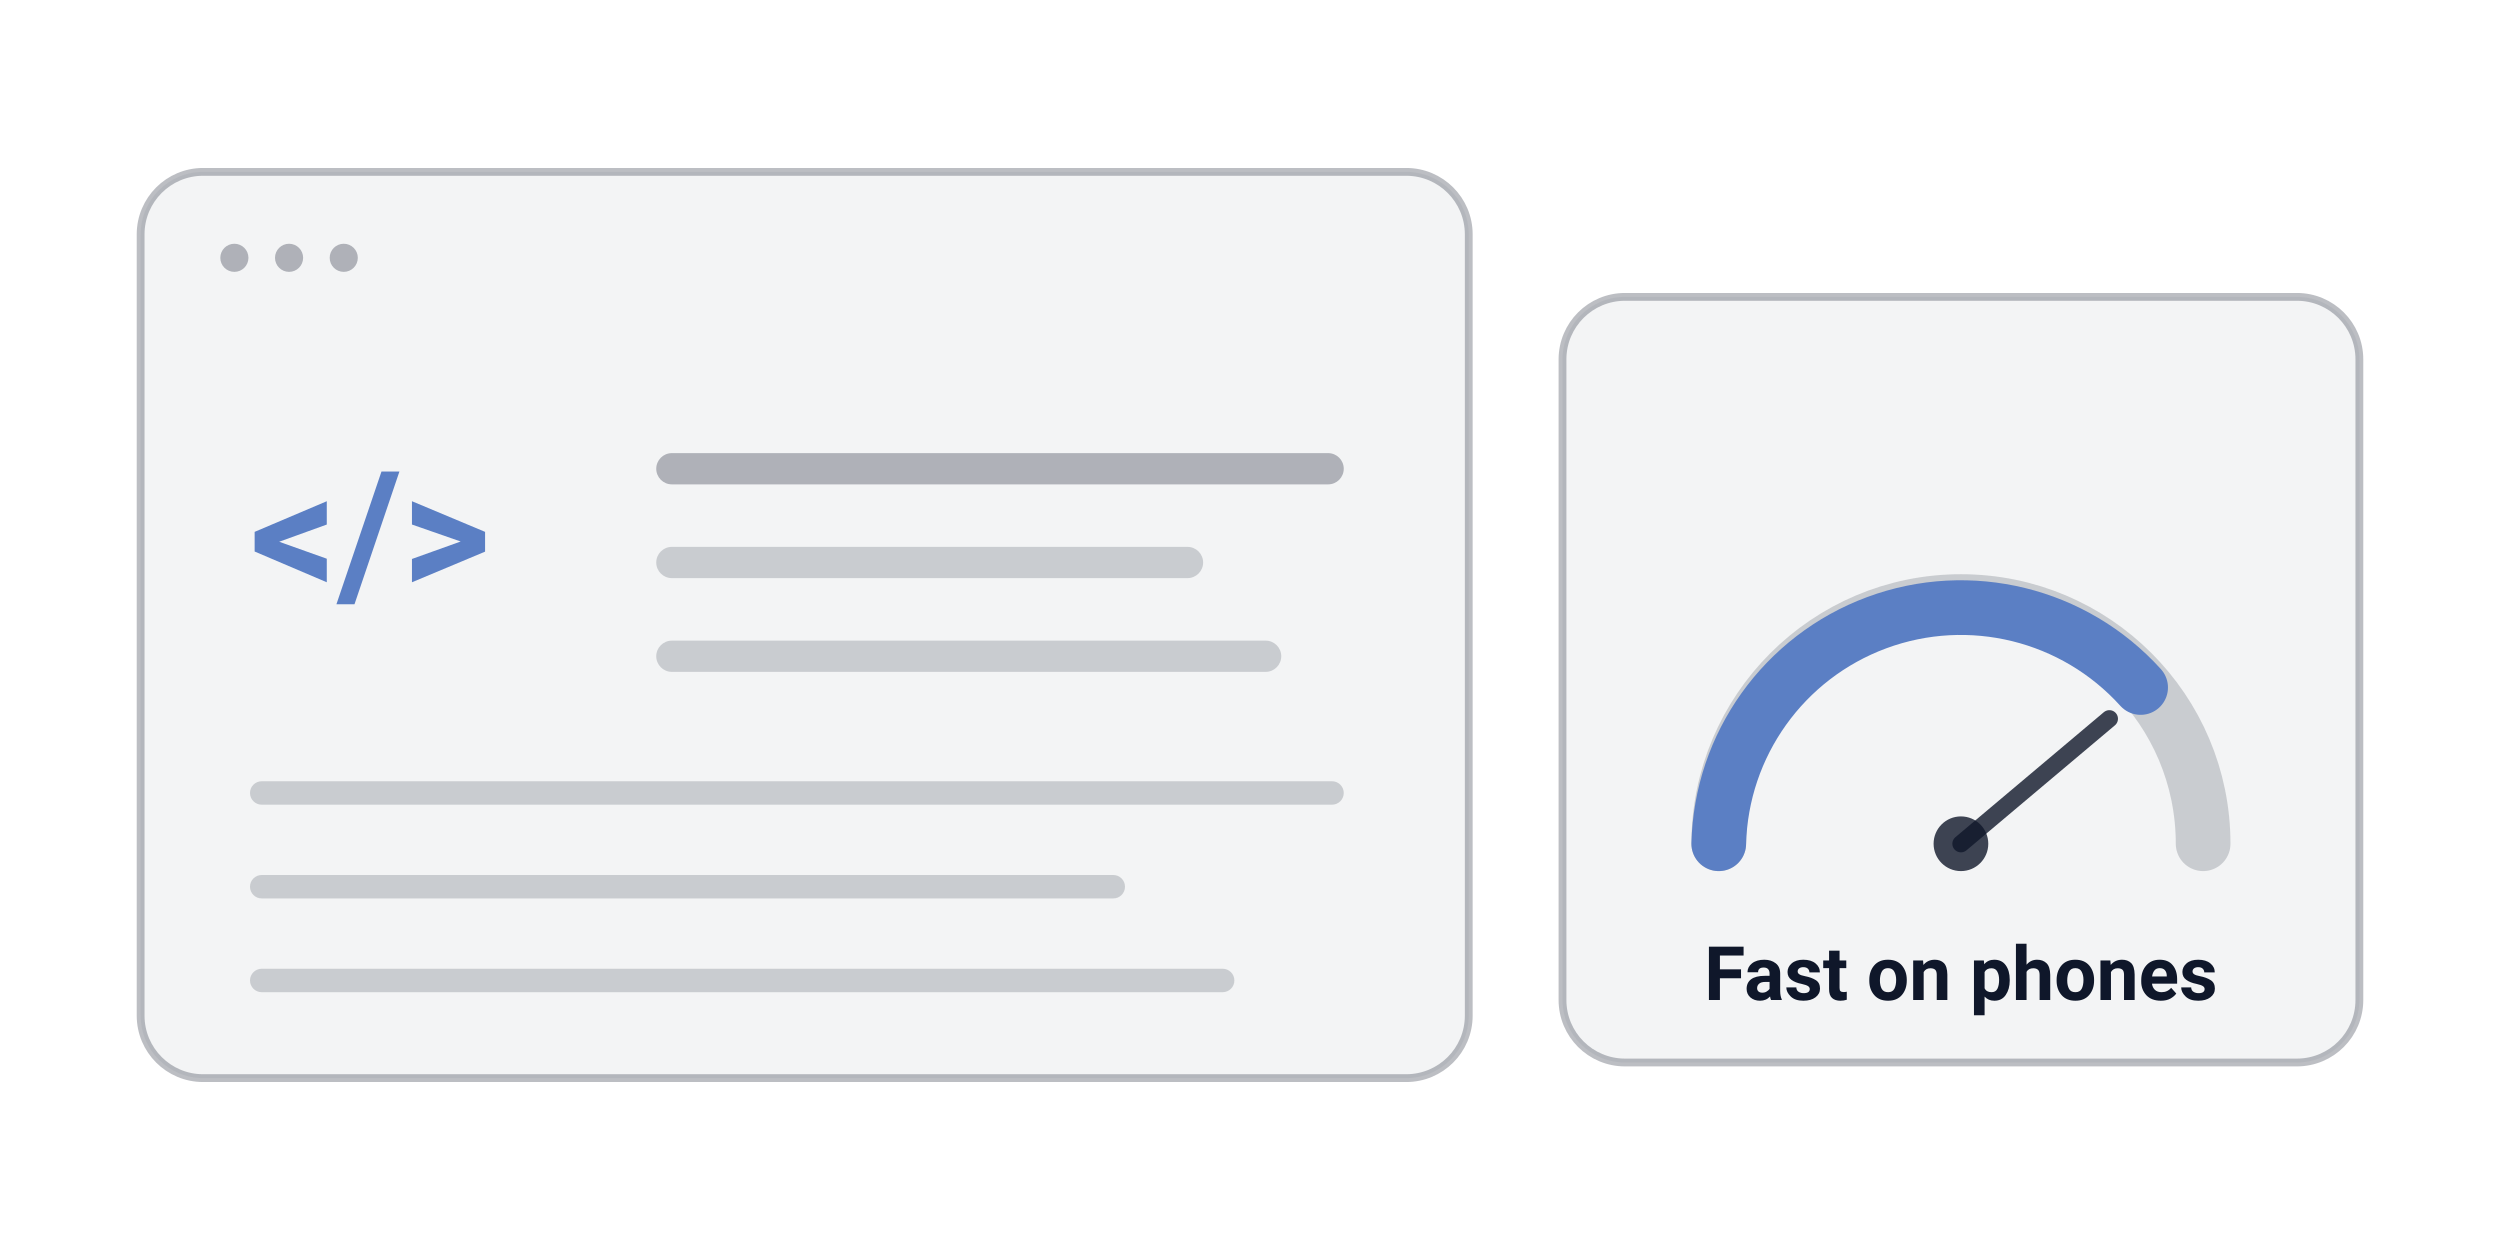
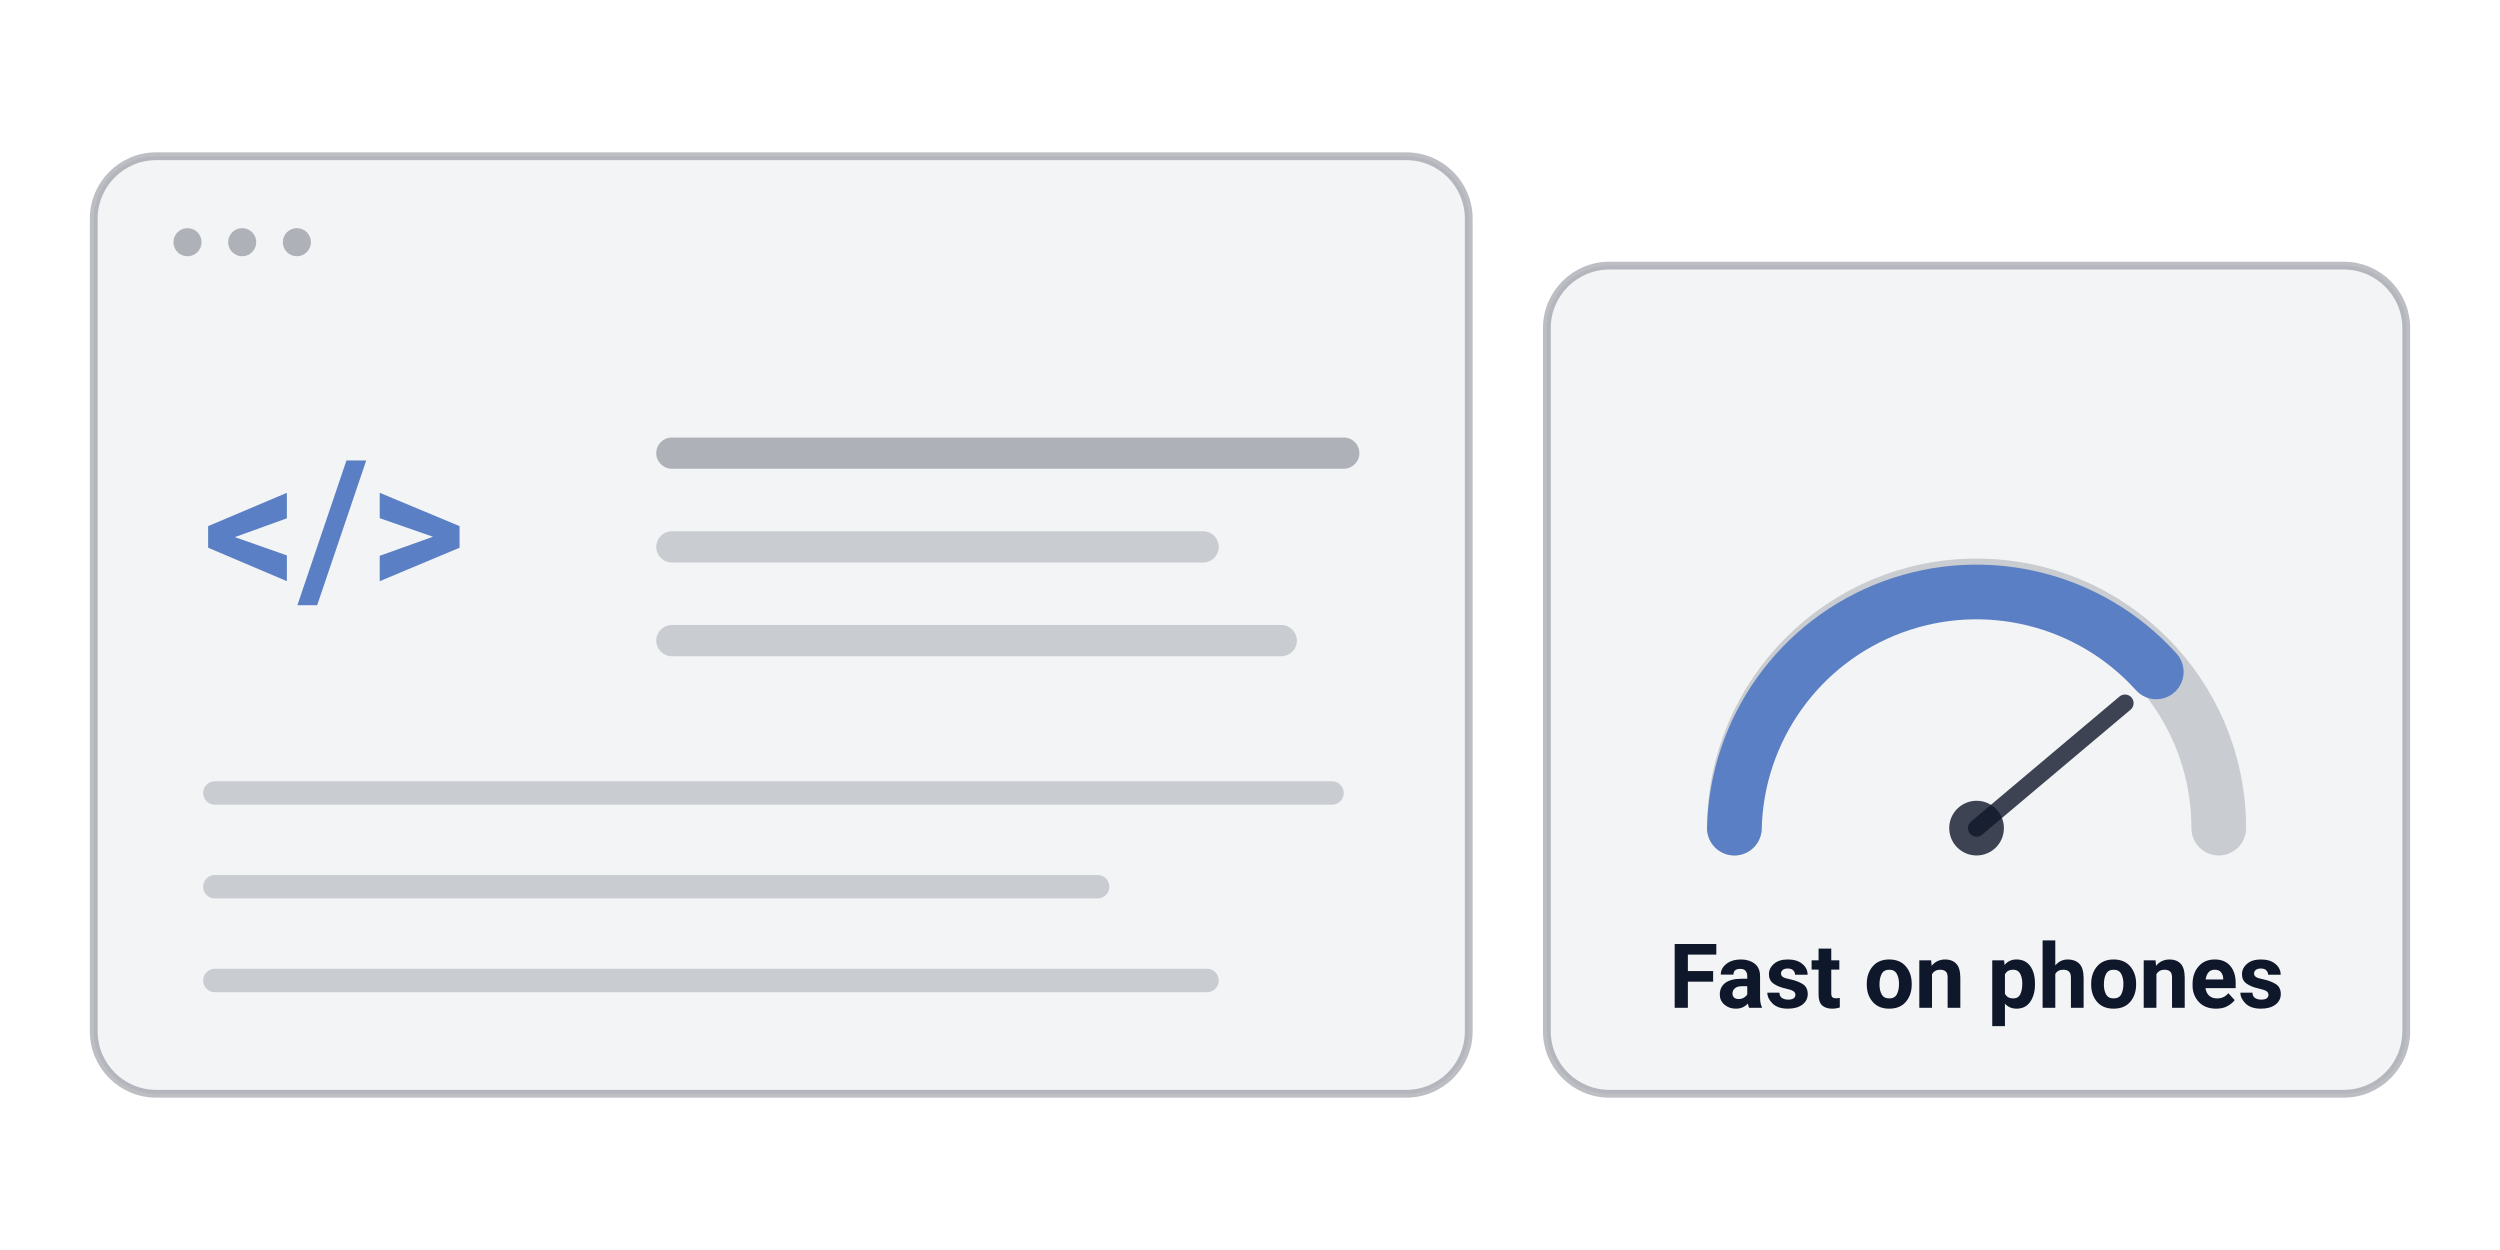
<svg xmlns="http://www.w3.org/2000/svg" width="320" height="160" viewBox="0 0 320 160" fill="none" stroke-linecap="round" stroke-linejoin="round">
-   <rect x="18" y="22" width="170" height="116" rx="8" fill="#0f172a" fill-opacity=".05" stroke="#0f172a" stroke-opacity=".28" />
-   <circle cx="30" cy="33" r="1.8" fill="#0f172a" fill-opacity=".3" />
-   <circle cx="37" cy="33" r="1.8" fill="#0f172a" fill-opacity=".3" />
-   <circle cx="44" cy="33" r="1.8" fill="#0f172a" fill-opacity=".3" />
-   <text x="32" y="76" font-family="ui-sans-serif, system-ui, -apple-system, 'Segoe UI', Roboto, Helvetica, Arial, sans-serif" font-size="22" font-weight="700" fill="#5b7fc4" text-anchor="start">&lt;/&gt;</text>
-   <rect x="84" y="58" width="88" height="4" rx="2" fill="#0f172a" fill-opacity="0.3" />
-   <rect x="84" y="70" width="70" height="4" rx="2" fill="#0f172a" fill-opacity="0.18" />
-   <rect x="84" y="82" width="80" height="4" rx="2" fill="#0f172a" fill-opacity="0.18" />
-   <rect x="32" y="100" width="140" height="3" rx="1.5" fill="#0f172a" fill-opacity="0.18" />
-   <rect x="32" y="112" width="112" height="3" rx="1.5" fill="#0f172a" fill-opacity="0.18" />
-   <rect x="32" y="124" width="126" height="3" rx="1.5" fill="#0f172a" fill-opacity="0.18" />
-   <rect x="200" y="38" width="102" height="98" rx="8" fill="#0f172a" fill-opacity=".05" stroke="#0f172a" stroke-opacity=".28" />
-   <path d="M220 108 A 31 31 0 0 1 282 108" stroke="#0f172a" stroke-opacity=".18" stroke-width="7" />
-   <path d="M220 108 A 31 31 0 0 1 274 88" stroke="#5b7fc4" stroke-width="7" />
-   <path d="M251 108 L 270 92" stroke="#0f172a" stroke-opacity=".8" stroke-width="2.2" />
-   <circle cx="251" cy="108" r="3.5" fill="#0f172a" fill-opacity=".8" />
-   <text x="251" y="128" font-family="ui-sans-serif, system-ui, -apple-system, 'Segoe UI', Roboto, Helvetica, Arial, sans-serif" font-size="9.6" font-weight="600" fill="#0f172a" text-anchor="middle">Fast on phones</text>
+   <rect x="12" y="20" width="176" height="120" rx="8" fill="#0f172a" fill-opacity=".05" stroke="#0f172a" stroke-opacity=".28" />
+   <circle cx="24" cy="31" r="1.8" fill="#0f172a" fill-opacity=".3" />
+   <circle cx="31" cy="31" r="1.8" fill="#0f172a" fill-opacity=".3" />
+   <circle cx="38" cy="31" r="1.8" fill="#0f172a" fill-opacity=".3" />
+   <text x="26" y="76" font-family="ui-sans-serif, system-ui, -apple-system, 'Segoe UI', Roboto, Helvetica, Arial, sans-serif" font-size="24" font-weight="700" fill="#5b7fc4" text-anchor="start">&lt;/&gt;</text>
+   <rect x="84" y="56" width="90" height="4" rx="2" fill="#0f172a" fill-opacity="0.3" />
+   <rect x="84" y="68" width="72" height="4" rx="2" fill="#0f172a" fill-opacity="0.18" />
+   <rect x="84" y="80" width="82" height="4" rx="2" fill="#0f172a" fill-opacity="0.18" />
+   <rect x="26" y="100" width="146" height="3" rx="1.5" fill="#0f172a" fill-opacity="0.18" />
+   <rect x="26" y="112" width="116" height="3" rx="1.5" fill="#0f172a" fill-opacity="0.18" />
+   <rect x="26" y="124" width="130" height="3" rx="1.5" fill="#0f172a" fill-opacity="0.18" />
+   <rect x="198" y="34" width="110" height="106" rx="8" fill="#0f172a" fill-opacity=".05" stroke="#0f172a" stroke-opacity=".28" />
+   <path d="M222 106 A 31 31 0 0 1 284 106" stroke="#0f172a" stroke-opacity=".18" stroke-width="7" />
+   <path d="M222 106 A 31 31 0 0 1 276 86" stroke="#5b7fc4" stroke-width="7" />
+   <path d="M253 106 L 272 90" stroke="#0f172a" stroke-opacity=".8" stroke-width="2.2" />
+   <circle cx="253" cy="106" r="3.5" fill="#0f172a" fill-opacity=".8" />
+   <text x="253" y="129" font-family="ui-sans-serif, system-ui, -apple-system, 'Segoe UI', Roboto, Helvetica, Arial, sans-serif" font-size="11.5" font-weight="600" fill="#0f172a" text-anchor="middle">Fast on phones</text>
</svg>
